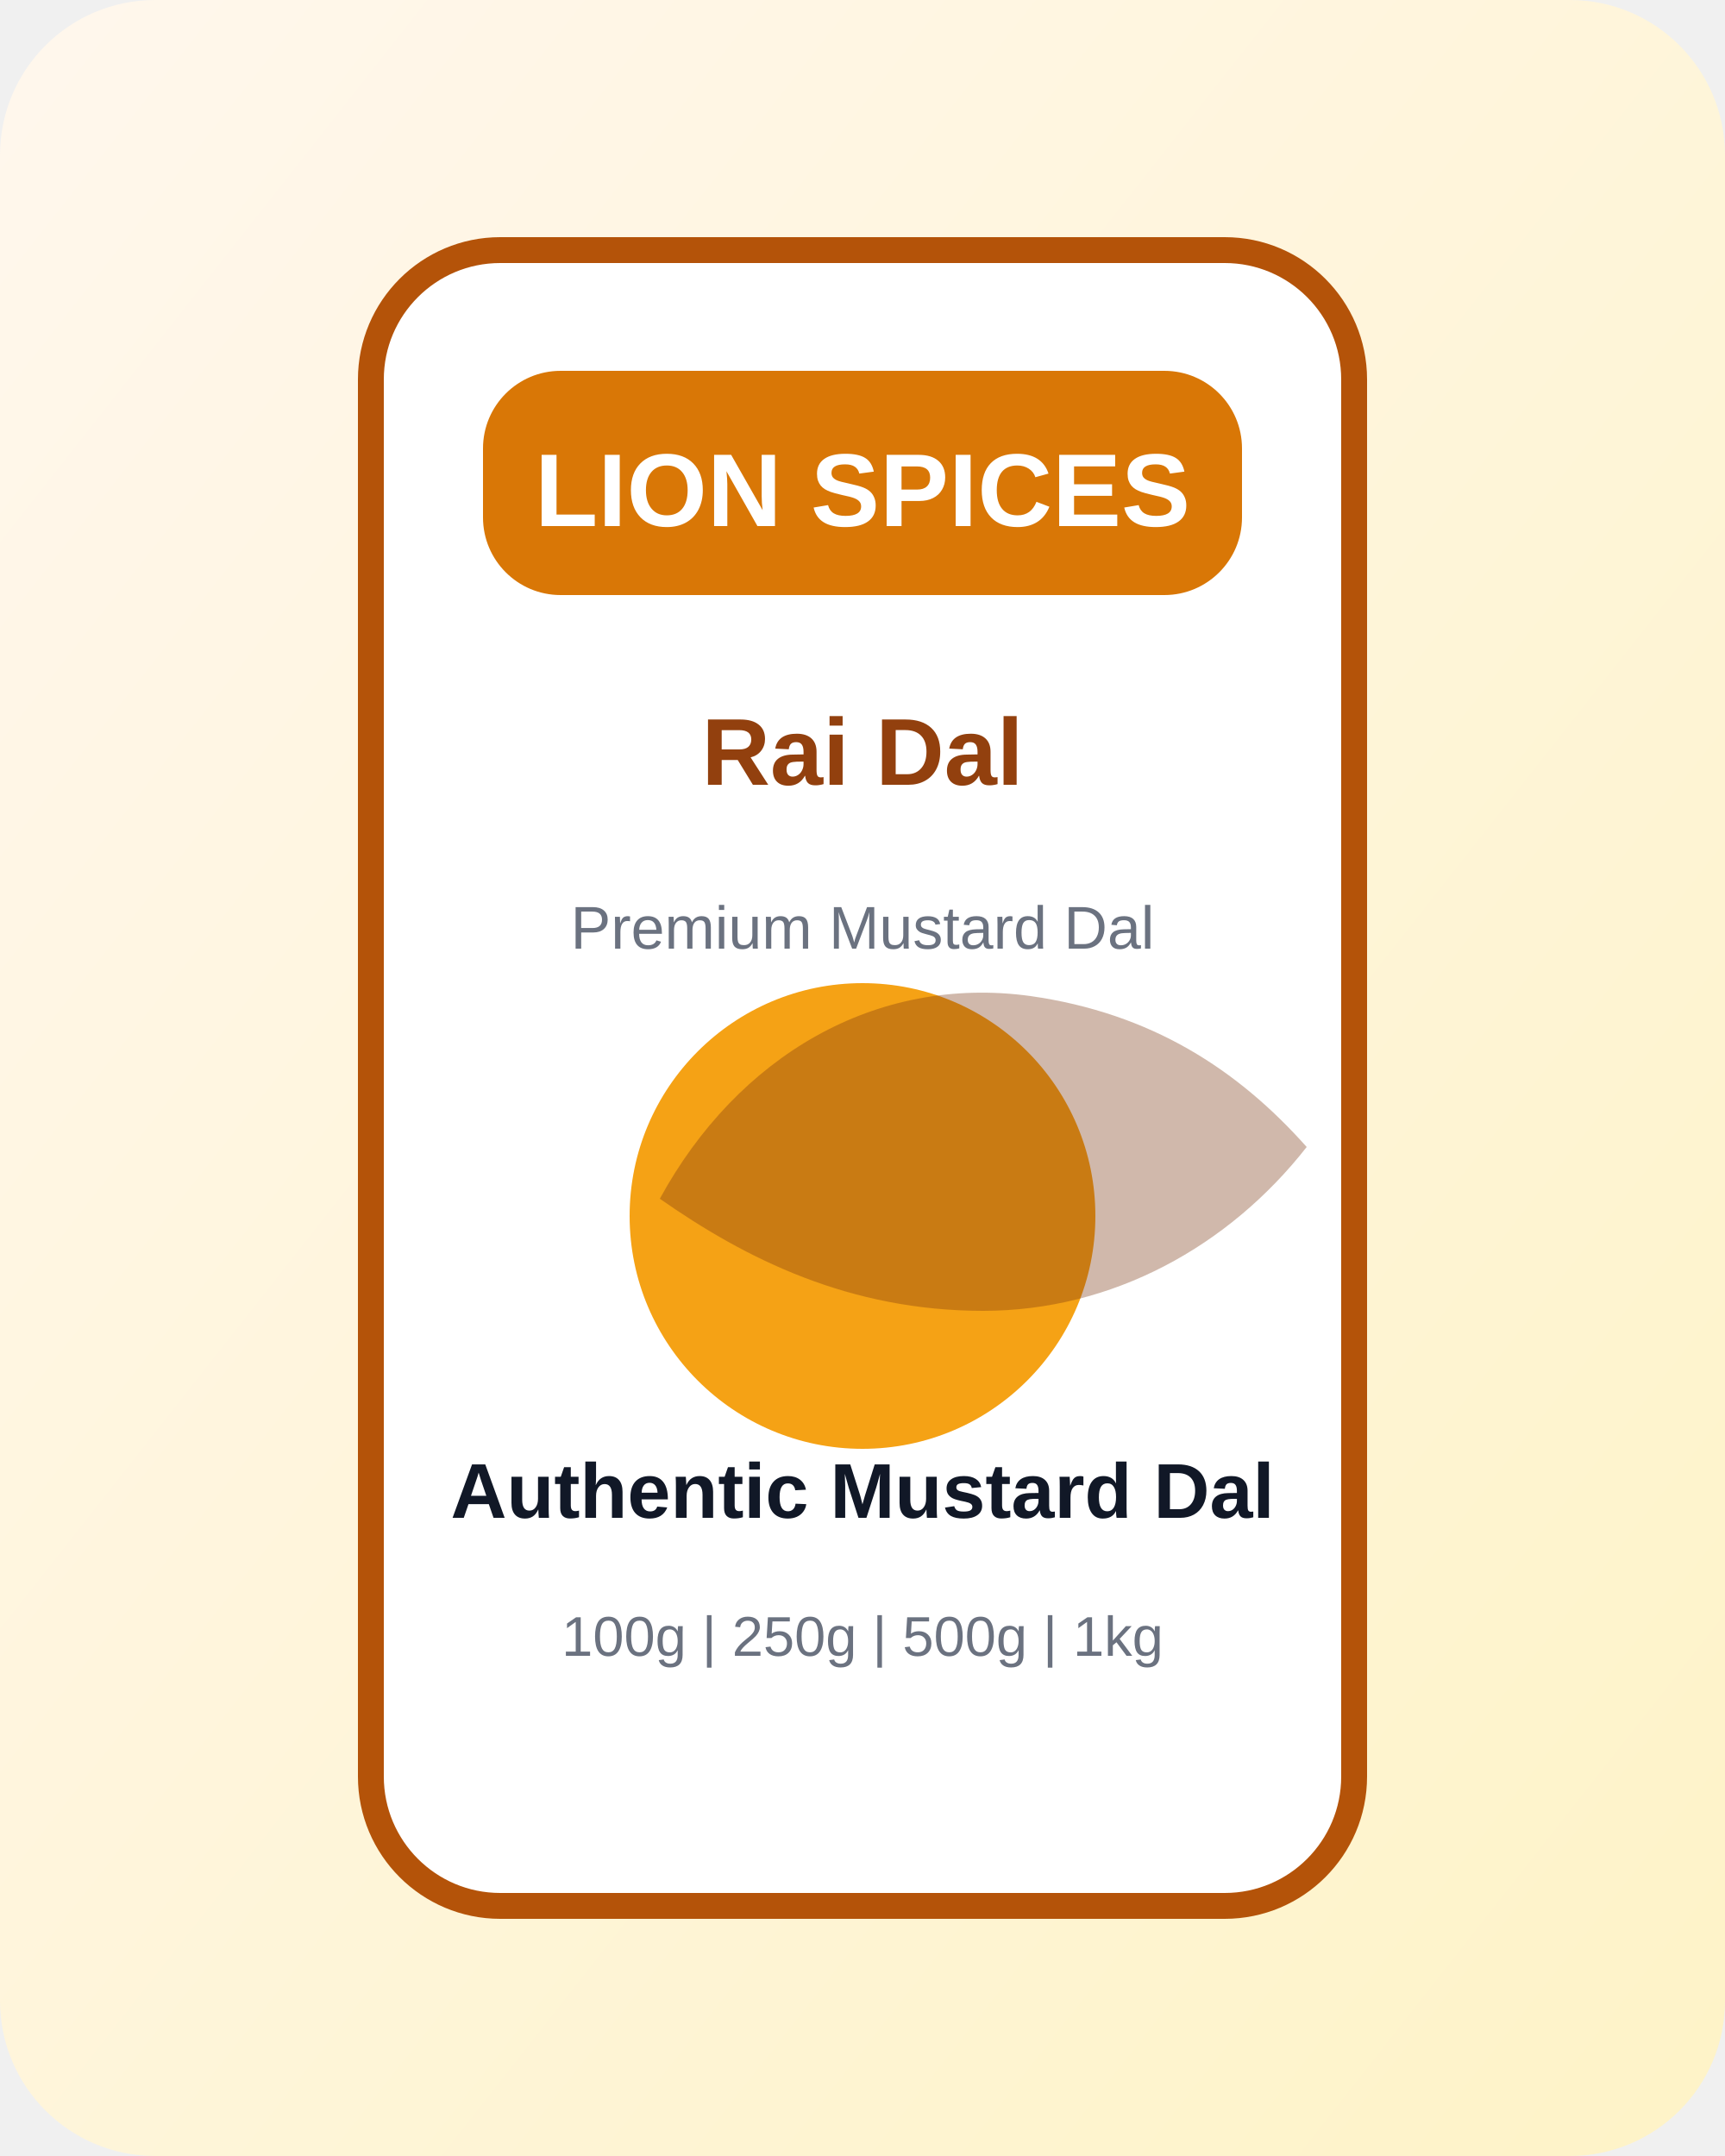
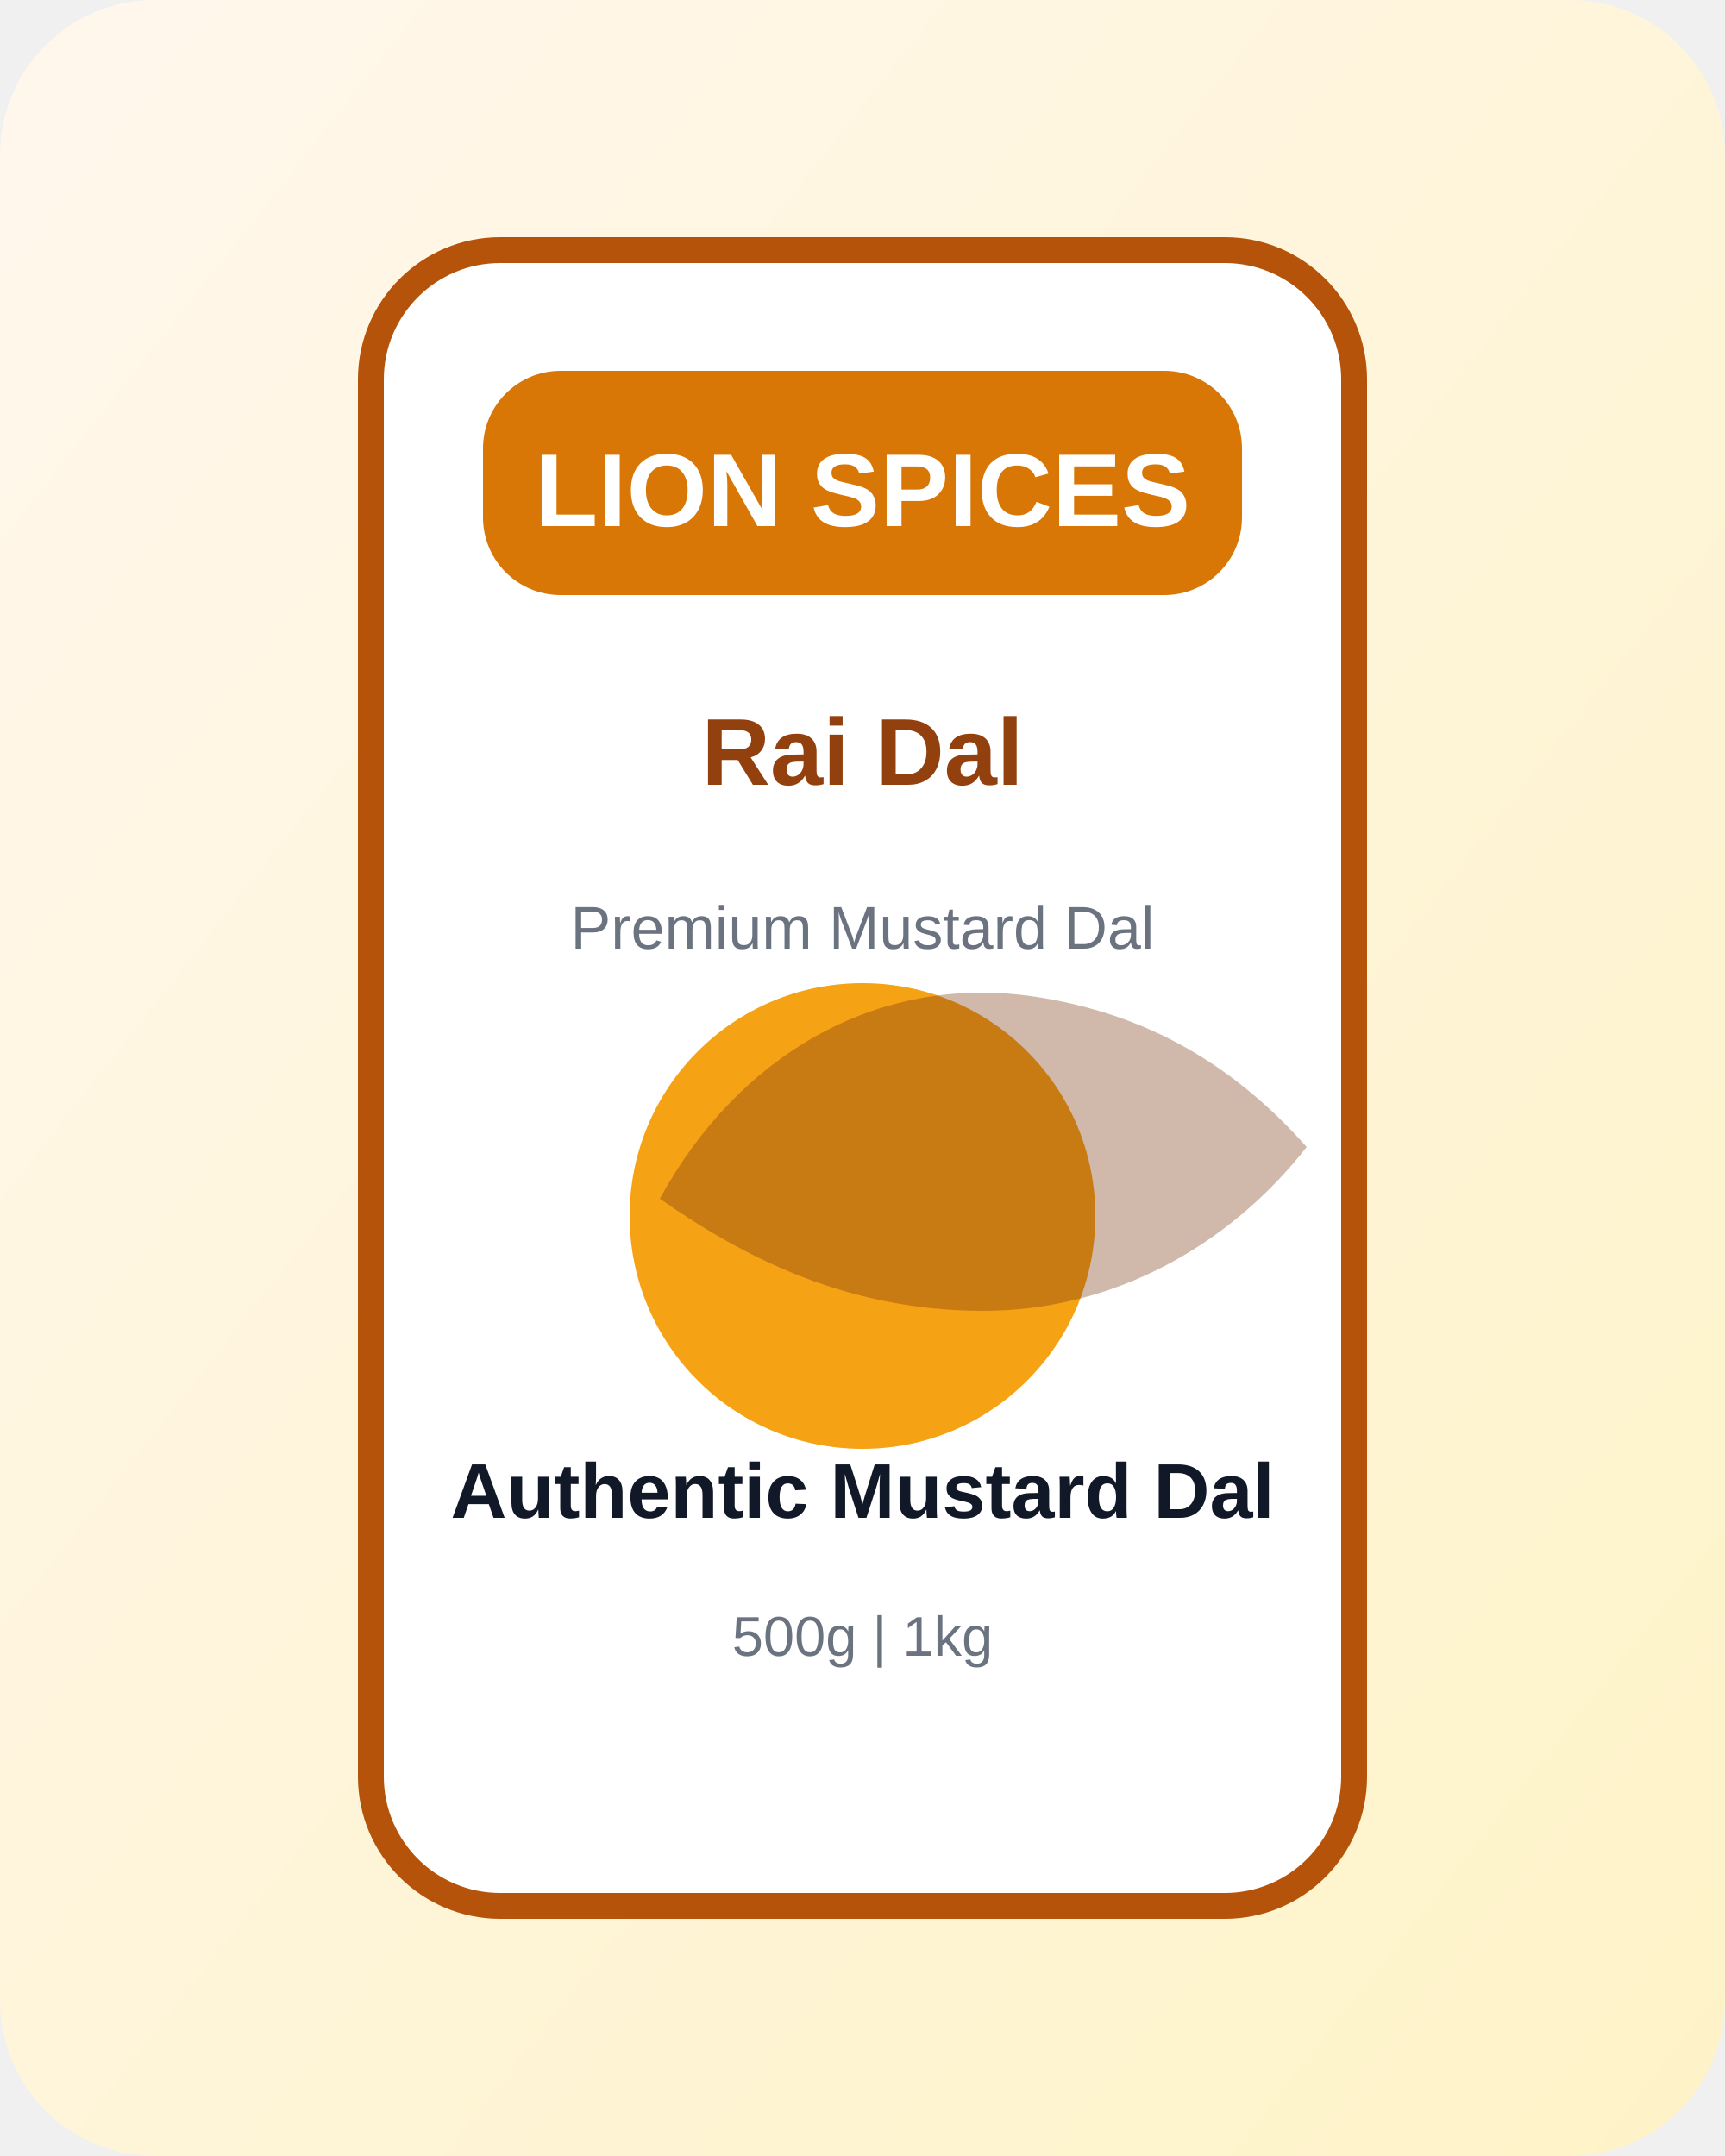
<svg xmlns="http://www.w3.org/2000/svg" viewBox="0 0 400 500" role="img" aria-label="Rai Dal packet illustration">
  <defs>
    <linearGradient id="bg" x1="0" x2="1" y1="0" y2="1">
      <stop offset="0%" stop-color="#fff7ed" />
      <stop offset="100%" stop-color="#fef3c7" />
    </linearGradient>
  </defs>
  <rect width="400" height="500" rx="36" fill="url(#bg)" />
  <rect x="86" y="58" width="228" height="384" rx="30" fill="#fff" stroke="#b45309" stroke-width="6" />
  <rect x="112" y="86" width="176" height="52" rx="18" fill="#d97706" />
  <text x="200" y="122" text-anchor="middle" font-family="Segoe UI, Arial, sans-serif" font-size="24" font-weight="800" fill="#fff">LION SPICES</text>
  <text x="200" y="182" text-anchor="middle" font-family="Segoe UI, Arial, sans-serif" font-size="22" font-weight="700" fill="#92400e">Rai Dal</text>
  <text x="200" y="220" text-anchor="middle" font-family="Segoe UI, Arial, sans-serif" font-size="14" fill="#6b7280">Premium Mustard Dal</text>
  <circle cx="200" cy="282" r="54" fill="#f59e0b" opacity="0.96" />
  <path d="M153 278c18-33 50-52 86-47 28 4 48 17 64 35-18 23-45 38-75 38-31 0-55-12-75-26z" fill="#78350f" opacity="0.35" />
  <text x="200" y="352" text-anchor="middle" font-family="Segoe UI, Arial, sans-serif" font-size="18" font-weight="700" fill="#111827">Authentic Mustard Dal</text>
-   <text x="200" y="384" text-anchor="middle" font-family="Segoe UI, Arial, sans-serif" font-size="13" fill="#6b7280">100g | 250g | 500g | 1kg</text>
+   <text x="200" y="384" text-anchor="middle" font-family="Segoe UI, Arial, sans-serif" font-size="13" fill="#6b7280">500g | 1kg</text>
</svg>
